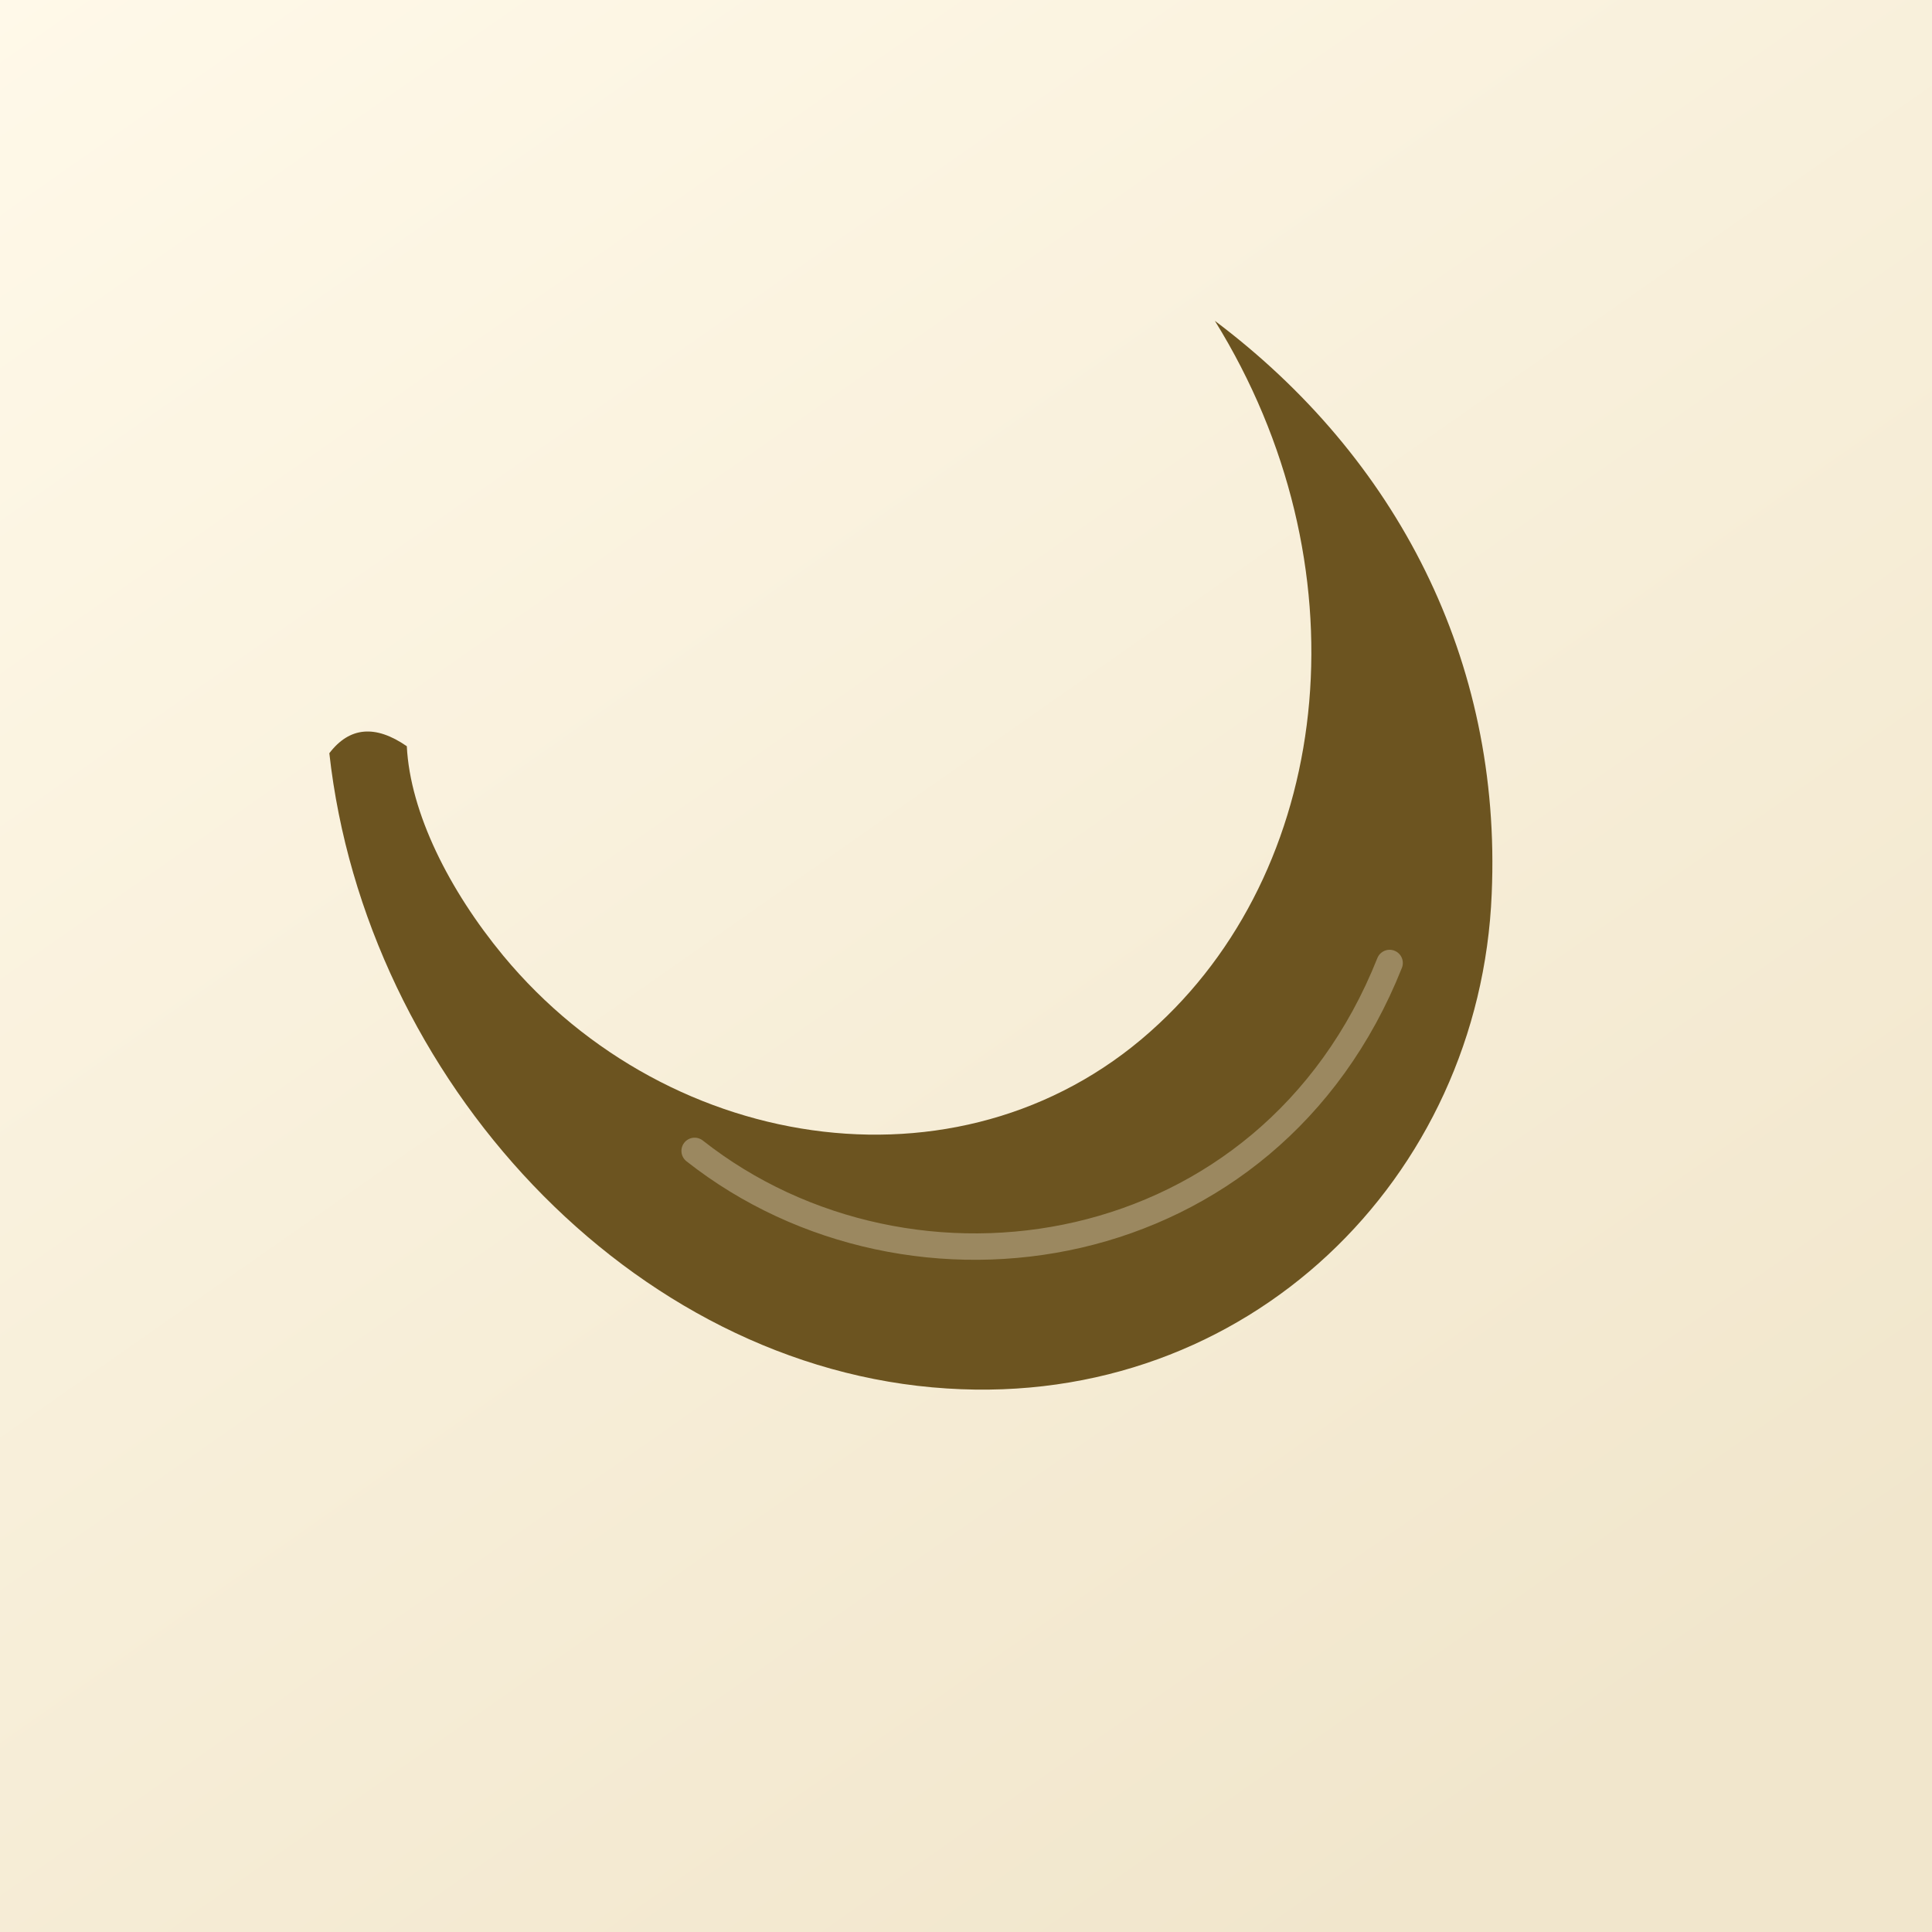
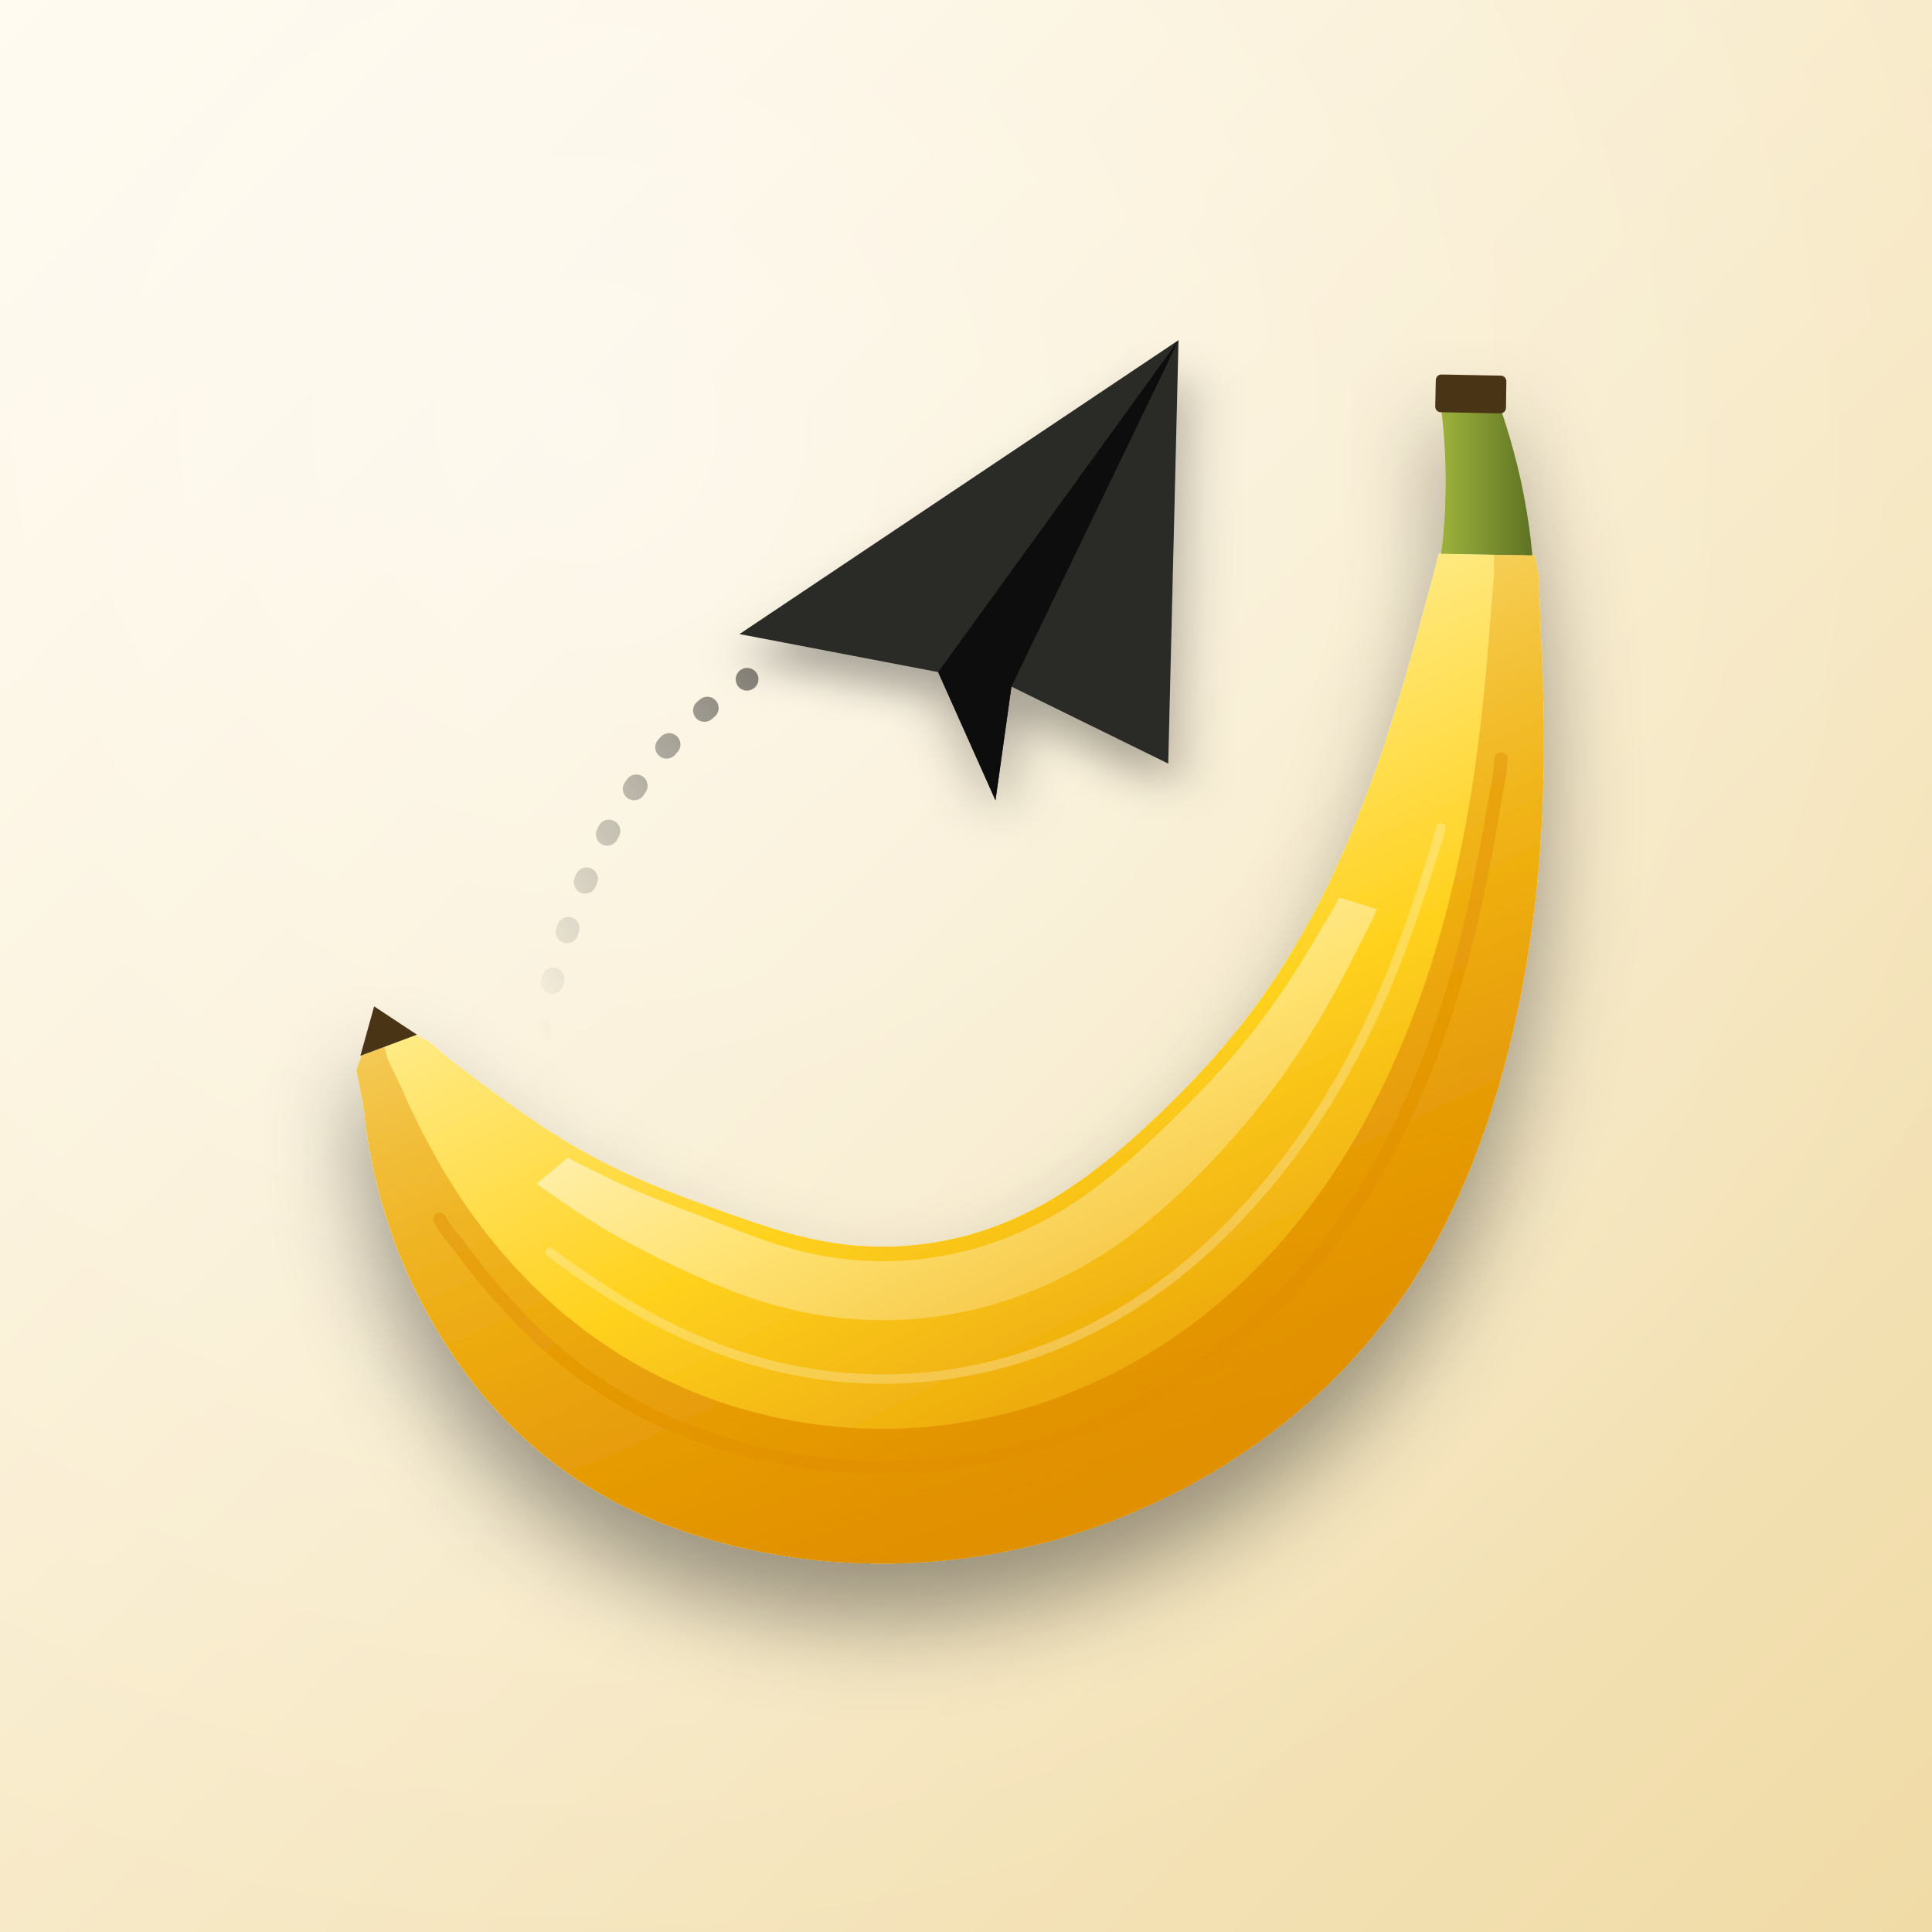
<svg xmlns="http://www.w3.org/2000/svg" width="1024" height="1024" viewBox="0 0 1024 1024">
  <defs>
-     <linearGradient id="bg" x2="0.7" y2="1">
-       <stop stop-color="#FFF9E9" />
-       <stop offset="1" stop-color="#F1E6CC" />
+     <linearGradient id="bg" x1="0" y1="0" x2="1" y2="1">
+       <stop offset="0" stop-color="#FFF9EA" />
+       <stop offset="1" stop-color="#F0DBA6" />
    </linearGradient>
+     <radialGradient id="glow" cx="0.30" cy="0.22" r="0.8">
+       <stop offset="0" stop-color="#FFFFFF" stop-opacity="0.55" />
+       <stop offset="1" stop-color="#FFFFFF" stop-opacity="0" />
+     </radialGradient>
+     <linearGradient id="peel" x1="0.25" y1="0.2" x2="0.7" y2="1">
+       <stop offset="0" stop-color="#FFF5B0" />
+       <stop offset="0.5" stop-color="#FFD21F" />
+       <stop offset="1" stop-color="#E08E00" />
+     </linearGradient>
+     <linearGradient id="under" x1="0" y1="0" x2="0.4" y2="1">
+       <stop offset="0" stop-color="#E08E00" stop-opacity="0" />
+       <stop offset="1" stop-color="#E08E00" stop-opacity="0.85" />
+     </linearGradient>
+     <linearGradient id="hi" x1="0" y1="0" x2="1" y2="1">
+       <stop offset="0" stop-color="#FFFFFF" stop-opacity="0.9" />
+       <stop offset="1" stop-color="#FFFFFF" stop-opacity="0.15" />
+     </linearGradient>
+     <linearGradient id="stemg" x1="0" y1="0" x2="1" y2="0">
+       <stop offset="0" stop-color="#9DB23C" />
+       <stop offset="1" stop-color="#5E7224" />
+     </linearGradient>
+     <linearGradient id="trail" x1="0" y1="1" x2="1" y2="0">
+       <stop offset="0" stop-color="#2B2A26" stop-opacity="0" />
+       <stop offset="1" stop-color="#2B2A26" stop-opacity="0.55" />
+     </linearGradient>
+     <filter id="shadow" x="-25%" y="-25%" width="150%" height="160%">
+       <feGaussianBlur in="SourceAlpha" stdDeviation="24" />
+       <feOffset dy="30" />
+       <feComponentTransfer>
+         <feFuncA type="linear" slope="0.38" />
+       </feComponentTransfer>
+       <feMerge>
+         <feMergeNode />
+         <feMergeNode in="SourceGraphic" />
+       </feMerge>
+     </filter>
+     <filter id="pshadow" x="-40%" y="-40%" width="180%" height="190%">
+       <feGaussianBlur in="SourceAlpha" stdDeviation="12" />
+       <feOffset dy="14" />
+       <feComponentTransfer>
+         <feFuncA type="linear" slope="0.32" />
+       </feComponentTransfer>
+       <feMerge>
+         <feMergeNode />
+         <feMergeNode in="SourceGraphic" />
+       </feMerge>
+     </filter>
  </defs>
  <rect width="1024" height="1024" fill="url(#bg)" />
-   <g transform="rotate(-28 512 512)">
-     <path d="M 267 254 C 203 415 255 617 398 705 C 534 789 700 739 776 609 C 839 502 840 381 789 272 C 799 423 711 554 588 587 C 456 623 326 528 298 392 C 289 348 290 302 305 270 Q 291 243 267 254 Z" fill="#6C5420" />
-     <path d="M 339 531 C 398 665 579 728 711 616" fill="none" stroke="#FFF9E9" stroke-opacity="0.32" stroke-width="14" stroke-linecap="round" />
+   <rect width="1024" height="1024" fill="url(#glow)" />
+   <g transform="translate(18 -6)">
+     <g filter="url(#shadow)">
+       <path d="M 745.8 299.6 L 746.7 291.8 L 747.4 284.0 L 747.9 276.2 L 748.1 268.4 L 748.2 260.6 L 748.1 252.8 L 747.8 245.0 L 747.3 237.2 L 746.6 229.4 L 745.7 221.5 L 777.2 222.1 L 779.8 230.0 L 782.2 237.8 L 784.4 245.7 L 786.4 253.5 L 788.2 261.3 L 789.8 269.2 L 791.2 277.0 L 792.4 284.8 L 793.4 292.6 L 794.2 300.4 Z" fill="url(#stemg)" />
+       <path d="M 745.7 221.5 L 777.2 222.1 L 777.4 208.1 L 746.0 207.5 Z" fill="#4A3418" stroke="#4A3418" stroke-width="6" stroke-linejoin="round" />
+       <path d="M 202.3 554.6 L 209.4 558.0 L 220.2 567.3 L 222.3 568.9 L 224.4 570.5 L 229.2 574.0 L 233.7 577.5 L 237.3 580.3 L 241.2 583.1 L 245.3 586.2 L 249.4 589.1 L 253.4 592.0 L 257.4 594.8 L 261.4 597.6 L 265.4 600.3 L 269.4 603.0 L 273.4 605.6 L 277.4 608.1 L 281.4 610.6 L 285.4 613.0 L 289.4 615.3 L 293.3 617.5 L 297.2 619.6 L 301.2 621.7 L 305.1 623.6 L 308.9 625.5 L 312.8 627.4 L 316.6 629.1 L 320.4 630.8 L 324.2 632.4 L 328.0 634.0 L 331.7 635.5 L 335.4 637.0 L 339.0 638.4 L 342.6 639.8 L 346.2 641.2 L 349.8 642.5 L 353.3 643.8 L 356.8 645.1 L 360.2 646.3 L 363.7 647.6 L 367.1 648.8 L 370.4 650.0 L 373.8 651.2 L 377.1 652.3 L 380.4 653.5 L 383.7 654.6 L 386.9 655.6 L 390.2 656.7 L 393.4 657.7 L 396.7 658.7 L 399.9 659.6 L 403.2 660.5 L 406.4 661.3 L 409.7 662.0 L 412.9 662.8 L 416.2 663.4 L 419.4 664.0 L 422.7 664.6 L 425.9 665.1 L 429.2 665.5 L 432.5 665.9 L 435.8 666.2 L 439.1 666.4 L 442.3 666.6 L 445.6 666.7 L 448.9 666.7 L 452.2 666.7 L 455.5 666.7 L 458.8 666.5 L 462.1 666.3 L 465.4 666.0 L 468.7 665.7 L 472.0 665.3 L 475.3 664.8 L 478.6 664.3 L 481.9 663.7 L 485.2 663.0 L 488.5 662.3 L 491.8 661.5 L 495.1 660.7 L 498.3 659.7 L 501.6 658.7 L 504.9 657.6 L 508.1 656.5 L 511.4 655.3 L 514.6 654.0 L 517.9 652.6 L 521.1 651.2 L 524.3 649.7 L 527.6 648.1 L 530.8 646.5 L 534.0 644.8 L 537.2 643.0 L 540.4 641.1 L 543.6 639.1 L 546.8 637.1 L 549.9 635.0 L 553.1 632.8 L 556.3 630.6 L 559.5 628.3 L 562.6 625.8 L 565.8 623.4 L 569.0 620.8 L 572.2 618.2 L 575.4 615.5 L 578.6 612.7 L 581.9 609.9 L 585.1 607.0 L 588.4 604.0 L 591.7 600.9 L 595.1 597.8 L 598.4 594.6 L 601.8 591.3 L 605.2 587.9 L 608.6 584.5 L 612.1 580.9 L 615.6 577.3 L 619.0 573.5 L 622.6 569.7 L 626.1 565.8 L 629.6 561.7 L 633.1 557.5 L 636.6 553.3 L 640.2 548.9 L 643.7 544.3 L 647.2 539.7 L 650.7 534.9 L 654.1 529.9 L 657.6 524.9 L 661.0 519.7 L 664.3 514.3 L 667.7 508.8 L 671.0 503.2 L 674.3 497.4 L 677.5 491.5 L 680.7 485.5 L 683.9 479.2 L 687.0 472.9 L 690.0 466.4 L 693.0 459.8 L 696.0 453.1 L 698.9 446.2 L 701.7 439.2 L 704.5 432.1 L 707.2 424.9 L 709.9 417.6 L 712.5 410.2 L 715.1 402.7 L 717.5 395.2 L 719.9 387.7 L 722.3 380.1 L 724.7 372.2 L 726.9 364.8 L 728.9 357.7 L 731.4 349.0 L 733.8 340.1 L 734.9 336.0 L 736.0 331.9 L 742.1 309.3 L 744.5 299.5 L 795.5 300.5 L 797.5 310.9 L 798.4 336.7 L 798.6 341.4 L 798.8 345.9 L 799.3 356.1 L 799.7 366.1 L 799.9 374.2 L 800.1 382.8 L 800.2 391.9 L 800.2 400.9 L 800.2 409.8 L 800.0 418.7 L 799.7 427.7 L 799.4 436.7 L 798.9 445.6 L 798.3 454.5 L 797.7 463.4 L 796.9 472.3 L 796.0 481.1 L 794.9 489.8 L 793.8 498.5 L 792.6 507.1 L 791.2 515.6 L 789.8 524.1 L 788.2 532.5 L 786.5 540.8 L 784.7 549.0 L 782.8 557.2 L 780.8 565.3 L 778.7 573.2 L 776.5 581.1 L 774.1 589.0 L 771.7 596.7 L 769.1 604.3 L 766.4 611.9 L 763.6 619.3 L 760.7 626.7 L 757.6 633.9 L 754.5 641.1 L 751.2 648.1 L 747.8 655.1 L 744.3 661.9 L 740.6 668.6 L 736.8 675.2 L 732.9 681.6 L 728.9 688.0 L 724.7 694.2 L 720.4 700.2 L 716.0 706.2 L 711.4 711.9 L 706.8 717.6 L 702.0 723.1 L 697.1 728.5 L 692.1 733.7 L 687.0 738.8 L 681.8 743.7 L 676.5 748.5 L 671.1 753.2 L 665.7 757.7 L 660.2 762.1 L 654.5 766.4 L 648.9 770.5 L 643.1 774.5 L 637.3 778.4 L 631.5 782.2 L 625.6 785.8 L 619.6 789.2 L 613.6 792.6 L 607.6 795.8 L 601.5 798.9 L 595.3 801.9 L 589.1 804.7 L 582.9 807.4 L 576.7 810.0 L 570.4 812.5 L 564.1 814.8 L 557.8 817.0 L 551.4 819.0 L 545.1 821.0 L 538.7 822.8 L 532.2 824.5 L 525.8 826.0 L 519.3 827.4 L 512.9 828.7 L 506.4 829.9 L 499.9 830.9 L 493.4 831.9 L 486.9 832.6 L 480.4 833.3 L 473.9 833.8 L 467.4 834.2 L 460.8 834.5 L 454.3 834.7 L 447.8 834.7 L 441.3 834.6 L 434.8 834.4 L 428.4 834.0 L 421.9 833.6 L 415.4 833.0 L 409.0 832.2 L 402.6 831.4 L 396.2 830.4 L 389.8 829.3 L 383.5 828.1 L 377.1 826.8 L 370.8 825.3 L 364.6 823.7 L 358.4 822.0 L 352.2 820.1 L 346.1 818.2 L 340.0 816.0 L 333.9 813.8 L 328.0 811.4 L 322.1 808.8 L 316.2 806.1 L 310.4 803.3 L 304.8 800.3 L 299.2 797.1 L 293.6 793.8 L 288.2 790.4 L 282.9 786.8 L 277.7 783.0 L 272.6 779.1 L 267.6 775.1 L 262.7 770.8 L 257.9 766.5 L 253.3 762.0 L 248.7 757.4 L 244.3 752.6 L 240.0 747.8 L 235.9 742.8 L 231.8 737.7 L 227.9 732.5 L 224.1 727.2 L 220.4 721.8 L 216.9 716.4 L 213.5 710.8 L 210.2 705.2 L 207.1 699.5 L 204.1 693.7 L 201.2 687.9 L 198.5 682.0 L 195.9 676.1 L 193.4 670.2 L 191.1 664.2 L 189.0 658.2 L 187.0 652.1 L 185.1 646.1 L 183.4 640.0 L 181.9 634.0 L 180.4 627.9 L 179.1 621.8 L 178.0 615.9 L 177.0 610.4 L 175.9 603.7 L 175.2 596.7 L 174.7 593.6 L 174.3 590.4 L 170.9 573.2 L 173.7 565.4 Z" fill="url(#peel)" />
+       <path d="M 185.8 560.8 L 187.2 566.7 L 193.8 580.6 L 195.0 583.1 L 196.1 585.6 L 198.5 591.1 L 201.1 596.4 L 203.2 600.8 L 205.5 605.4 L 208.0 610.2 L 210.6 614.9 L 213.1 619.6 L 215.8 624.3 L 218.6 629.0 L 221.5 633.6 L 224.4 638.2 L 227.4 642.7 L 230.5 647.2 L 233.7 651.7 L 237.0 656.1 L 240.3 660.4 L 243.7 664.6 L 247.2 668.8 L 250.8 672.9 L 254.4 677.0 L 258.1 680.9 L 261.8 684.8 L 265.6 688.6 L 269.5 692.3 L 273.4 695.9 L 277.4 699.4 L 281.4 702.9 L 285.6 706.2 L 289.7 709.5 L 293.9 712.7 L 298.2 715.7 L 302.5 718.7 L 306.9 721.6 L 311.3 724.4 L 315.8 727.1 L 320.3 729.7 L 324.8 732.2 L 329.4 734.6 L 334.1 736.9 L 338.8 739.1 L 343.5 741.2 L 348.2 743.3 L 353.0 745.2 L 357.8 747.0 L 362.7 748.7 L 367.6 750.4 L 372.5 751.9 L 377.4 753.3 L 382.4 754.7 L 387.3 755.9 L 392.3 757.1 L 397.4 758.1 L 402.4 759.1 L 407.4 759.9 L 412.5 760.7 L 417.6 761.4 L 422.7 761.9 L 427.8 762.4 L 432.9 762.8 L 438.0 763.1 L 443.2 763.2 L 448.3 763.3 L 453.4 763.3 L 458.6 763.2 L 463.7 763.0 L 468.9 762.6 L 474.0 762.2 L 479.2 761.7 L 484.3 761.1 L 489.4 760.3 L 494.6 759.5 L 499.7 758.6 L 504.8 757.6 L 509.9 756.4 L 515.0 755.2 L 520.1 753.9 L 525.2 752.4 L 530.3 750.9 L 535.3 749.3 L 540.3 747.5 L 545.3 745.7 L 550.3 743.7 L 555.3 741.6 L 560.2 739.5 L 565.2 737.2 L 570.1 734.8 L 574.9 732.4 L 579.8 729.8 L 584.6 727.1 L 589.4 724.3 L 594.1 721.4 L 598.8 718.4 L 603.5 715.2 L 608.2 712.0 L 612.8 708.7 L 617.4 705.2 L 621.9 701.7 L 626.4 698.0 L 630.8 694.3 L 635.2 690.4 L 639.6 686.4 L 643.9 682.3 L 648.1 678.1 L 652.3 673.7 L 656.5 669.3 L 660.6 664.8 L 664.6 660.1 L 668.5 655.3 L 672.5 650.4 L 676.3 645.4 L 680.1 640.3 L 683.8 635.1 L 687.5 629.8 L 691.0 624.3 L 694.6 618.8 L 698.0 613.1 L 701.4 607.4 L 704.7 601.5 L 708.0 595.5 L 711.1 589.4 L 714.2 583.2 L 717.3 576.8 L 720.2 570.4 L 723.1 563.9 L 725.9 557.2 L 728.7 550.5 L 731.3 543.6 L 733.9 536.6 L 736.4 529.6 L 738.8 522.4 L 741.2 515.1 L 743.4 507.7 L 745.6 500.2 L 747.7 492.6 L 749.7 484.9 L 751.6 477.0 L 753.5 469.2 L 755.2 461.2 L 756.9 453.1 L 758.5 445.0 L 759.9 436.8 L 761.4 428.5 L 762.7 420.3 L 763.9 411.9 L 765.0 403.6 L 766.1 395.3 L 767.1 386.9 L 768.0 378.3 L 768.9 370.2 L 769.6 362.5 L 770.4 353.1 L 771.2 343.4 L 771.5 339.1 L 771.9 334.7 L 773.9 310.2 L 773.8 300.1 L 795.5 300.5 L 797.5 310.9 L 798.4 336.7 L 798.6 341.4 L 798.8 345.9 L 799.3 356.1 L 799.7 366.1 L 799.9 374.2 L 800.1 382.8 L 800.2 391.9 L 800.2 400.9 L 800.2 409.8 L 800.0 418.7 L 799.7 427.7 L 799.4 436.7 L 798.9 445.6 L 798.3 454.5 L 797.7 463.4 L 796.9 472.3 L 796.0 481.1 L 794.9 489.8 L 793.8 498.5 L 792.6 507.1 L 791.2 515.6 L 789.8 524.1 L 788.2 532.5 L 786.5 540.8 L 784.7 549.0 L 782.8 557.2 L 780.8 565.3 L 778.7 573.2 L 776.5 581.1 L 774.1 589.0 L 771.7 596.7 L 769.1 604.3 L 766.4 611.9 L 763.6 619.3 L 760.7 626.7 L 757.6 633.9 L 754.5 641.1 L 751.2 648.1 L 747.8 655.1 L 744.3 661.9 L 740.6 668.6 L 736.8 675.2 L 732.9 681.6 L 728.9 688.0 L 724.7 694.2 L 720.4 700.2 L 716.0 706.2 L 711.4 711.9 L 706.8 717.6 L 702.0 723.1 L 697.1 728.5 L 692.1 733.7 L 687.0 738.8 L 681.8 743.7 L 676.5 748.5 L 671.1 753.2 L 665.7 757.7 L 660.2 762.1 L 654.5 766.4 L 648.9 770.5 L 643.1 774.5 L 637.3 778.4 L 631.5 782.2 L 625.6 785.8 L 619.6 789.2 L 613.6 792.6 L 607.6 795.8 L 601.5 798.9 L 595.3 801.9 L 589.1 804.7 L 582.9 807.4 L 576.7 810.0 L 570.4 812.5 L 564.1 814.8 L 557.8 817.0 L 551.4 819.0 L 545.1 821.0 L 538.7 822.8 L 532.2 824.5 L 525.8 826.0 L 519.3 827.4 L 512.9 828.7 L 506.4 829.9 L 499.9 830.9 L 493.4 831.9 L 486.9 832.6 L 480.4 833.3 L 473.9 833.8 L 467.4 834.2 L 460.8 834.5 L 454.3 834.7 L 447.8 834.7 L 441.3 834.6 L 434.8 834.4 L 428.4 834.0 L 421.9 833.6 L 415.4 833.0 L 409.0 832.2 L 402.6 831.4 L 396.2 830.4 L 389.8 829.3 L 383.5 828.1 L 377.1 826.8 L 370.8 825.3 L 364.6 823.7 L 358.4 822.0 L 352.2 820.1 L 346.1 818.2 L 340.0 816.0 L 333.9 813.8 L 328.0 811.4 L 322.1 808.8 L 316.2 806.1 L 310.4 803.3 L 304.8 800.3 L 299.2 797.1 L 293.6 793.8 L 288.2 790.4 L 282.9 786.8 L 277.7 783.0 L 272.6 779.1 L 267.6 775.1 L 262.7 770.8 L 257.9 766.5 L 253.3 762.0 L 248.7 757.4 L 244.3 752.6 L 240.0 747.8 L 235.9 742.8 L 231.8 737.7 L 227.9 732.5 L 224.1 727.2 L 220.4 721.8 L 216.9 716.4 L 213.5 710.8 L 210.2 705.2 L 207.1 699.5 L 204.1 693.7 L 201.2 687.9 L 198.5 682.0 L 195.9 676.1 L 193.4 670.2 L 191.1 664.2 L 189.0 658.2 L 187.0 652.1 L 185.1 646.1 L 183.4 640.0 L 181.9 634.0 L 180.4 627.9 L 179.1 621.8 L 178.0 615.9 L 177.0 610.4 L 175.9 603.7 L 175.2 596.7 L 174.7 593.6 L 174.3 590.4 L 170.9 573.2 L 173.7 565.4 Z" fill="url(#under)" />
+       <path d="M 215.0 652.2 L 217.5 656.4 L 225.3 666.4 L 226.6 668.2 L 228.0 670.0 L 231.0 673.9 L 234.0 677.8 L 236.5 680.9 L 239.2 684.2 L 242.1 687.6 L 245.0 691.0 L 248.0 694.4 L 251.0 697.7 L 254.1 701.1 L 257.2 704.4 L 260.4 707.7 L 263.7 710.9 L 267.0 714.1 L 270.4 717.3 L 273.9 720.3 L 277.4 723.4 L 281.0 726.4 L 284.6 729.3 L 288.3 732.1 L 292.0 734.9 L 295.8 737.5 L 299.6 740.2 L 303.4 742.7 L 307.4 745.1 L 311.3 747.5 L 315.3 749.8 L 319.4 752.0 L 323.4 754.2 L 327.5 756.2 L 331.7 758.2 L 335.9 760.1 L 340.1 761.9 L 344.3 763.6 L 348.6 765.3 L 352.9 766.9 L 357.2 768.4 L 361.6 769.9 L 365.9 771.2 L 370.3 772.5 L 374.7 773.8 L 379.2 774.9 L 383.6 776.0 L 388.1 777.0 L 392.5 778.0 L 397.0 778.8 L 401.5 779.6 L 406.0 780.4 L 410.5 781.0 L 415.1 781.6 L 419.6 782.1 L 424.2 782.6 L 428.7 783.0 L 433.3 783.3 L 437.9 783.5 L 442.4 783.6 L 447.0 783.7 L 451.6 783.7 L 456.2 783.7 L 460.8 783.5 L 465.4 783.3 L 470.0 783.0 L 474.5 782.7 L 479.1 782.2 L 483.7 781.7 L 488.3 781.1 L 492.9 780.5 L 497.5 779.8 L 502.0 779.0 L 506.6 778.1 L 511.2 777.1 L 515.7 776.1 L 520.3 775.0 L 524.8 773.8 L 529.3 772.5 L 533.8 771.2 L 538.3 769.8 L 542.8 768.3 L 547.3 766.7 L 551.8 765.1 L 556.2 763.4 L 560.6 761.6 L 565.1 759.7 L 569.4 757.8 L 573.8 755.8 L 578.2 753.7 L 582.5 751.5 L 586.8 749.2 L 591.1 746.9 L 595.4 744.5 L 599.6 742.0 L 603.9 739.5 L 608.1 736.8 L 612.2 734.1 L 616.4 731.3 L 620.5 728.4 L 624.6 725.5 L 628.6 722.5 L 632.6 719.3 L 636.6 716.2 L 640.6 712.9 L 644.5 709.5 L 648.4 706.1 L 652.2 702.6 L 656.0 699.0 L 659.7 695.3 L 663.4 691.6 L 667.1 687.7 L 670.7 683.8 L 674.2 679.8 L 677.7 675.7 L 681.2 671.5 L 684.5 667.3 L 687.9 662.9 L 691.1 658.5 L 694.4 654.0 L 697.5 649.4 L 700.6 644.7 L 703.7 640.0 L 706.6 635.2 L 709.6 630.2 L 712.4 625.3 L 715.2 620.2 L 718.0 615.1 L 720.7 609.9 L 723.3 604.6 L 725.9 599.2 L 728.4 593.8 L 730.9 588.3 L 733.3 582.7 L 735.6 577.1 L 737.9 571.4 L 740.2 565.6 L 742.3 559.8 L 744.4 553.9 L 746.5 547.9 L 748.5 541.9 L 750.4 535.8 L 752.3 529.7 L 754.1 523.5 L 755.9 517.3 L 757.6 511.0 L 759.2 504.8 L 760.8 498.5 L 762.3 492.1 L 763.7 485.8 L 765.1 479.6 L 766.4 473.2 L 767.7 466.8 L 768.9 460.7 L 770.0 454.9 L 771.3 447.8 L 772.5 440.6 L 773.1 437.3 L 773.7 434.0 L 776.9 415.7 L 777.6 408.2" fill="none" stroke="#E08E00" stroke-opacity="0.45" stroke-width="7" stroke-linecap="round" />
+       <path d="M 273.6 669.8 L 276.5 672.1 L 284.3 677.6 L 285.7 678.6 L 287.1 679.6 L 290.2 681.7 L 293.3 683.8 L 295.8 685.5 L 298.5 687.3 L 301.3 689.2 L 304.2 691.0 L 307.0 692.8 L 309.9 694.6 L 312.8 696.4 L 315.8 698.1 L 318.8 699.9 L 321.8 701.6 L 324.9 703.3 L 327.9 704.9 L 331.0 706.5 L 334.1 708.1 L 337.2 709.7 L 340.4 711.2 L 343.5 712.7 L 346.7 714.2 L 349.9 715.6 L 353.1 716.9 L 356.3 718.3 L 359.5 719.5 L 362.7 720.8 L 365.9 722.0 L 369.2 723.1 L 372.5 724.3 L 375.7 725.3 L 379.0 726.3 L 382.3 727.3 L 385.6 728.2 L 388.9 729.1 L 392.2 730.0 L 395.6 730.8 L 398.9 731.5 L 402.3 732.2 L 405.6 732.8 L 409.0 733.4 L 412.4 734.0 L 415.7 734.5 L 419.1 735.0 L 422.5 735.4 L 425.9 735.7 L 429.3 736.1 L 432.7 736.3 L 436.1 736.5 L 439.5 736.7 L 443.0 736.8 L 446.4 736.9 L 449.8 736.9 L 453.2 736.9 L 456.7 736.9 L 460.1 736.7 L 463.5 736.6 L 466.9 736.3 L 470.4 736.1 L 473.8 735.8 L 477.2 735.4 L 480.6 735.0 L 484.1 734.5 L 487.5 734.0 L 490.9 733.4 L 494.3 732.8 L 497.7 732.2 L 501.1 731.4 L 504.6 730.7 L 508.0 729.9 L 511.3 729.0 L 514.7 728.1 L 518.1 727.1 L 521.5 726.1 L 524.9 725.0 L 528.2 723.9 L 531.6 722.7 L 534.9 721.5 L 538.3 720.2 L 541.6 718.9 L 544.9 717.5 L 548.2 716.1 L 551.5 714.6 L 554.8 713.0 L 558.1 711.5 L 561.4 709.8 L 564.6 708.1 L 567.9 706.4 L 571.1 704.6 L 574.3 702.7 L 577.5 700.8 L 580.7 698.8 L 583.9 696.8 L 587.0 694.7 L 590.2 692.6 L 593.3 690.4 L 596.4 688.2 L 599.5 685.9 L 602.6 683.6 L 605.7 681.2 L 608.7 678.7 L 611.8 676.2 L 614.8 673.6 L 617.8 671.0 L 620.8 668.3 L 623.7 665.6 L 626.7 662.8 L 629.6 660.0 L 632.5 657.1 L 635.4 654.2 L 638.3 651.2 L 641.1 648.1 L 644.0 645.0 L 646.8 641.9 L 649.6 638.6 L 652.4 635.4 L 655.2 632.0 L 657.9 628.7 L 660.7 625.2 L 663.4 621.7 L 666.1 618.2 L 668.7 614.6 L 671.4 610.9 L 674.0 607.2 L 676.6 603.4 L 679.2 599.5 L 681.7 595.6 L 684.3 591.7 L 686.8 587.6 L 689.2 583.5 L 691.7 579.4 L 694.1 575.1 L 696.4 570.9 L 698.8 566.5 L 701.1 562.1 L 703.4 557.7 L 705.6 553.1 L 707.8 548.6 L 710.0 543.9 L 712.1 539.3 L 714.2 534.5 L 716.3 529.8 L 718.3 524.9 L 720.3 520.1 L 722.2 515.3 L 724.1 510.4 L 725.9 505.5 L 727.7 500.6 L 729.5 495.7 L 731.2 490.7 L 732.8 485.9 L 734.3 481.4 L 736.2 475.9 L 738.0 470.2 L 738.8 467.7 L 739.6 465.1 L 744.2 450.7 L 745.7 444.8" fill="none" stroke="#FFFFFF" stroke-opacity="0.25" stroke-width="5" stroke-linecap="round" />
+       <path d="M 283.1 619.5 L 286.0 621.3 L 293.6 625.1 L 295.0 625.8 L 296.3 626.4 L 299.3 627.9 L 302.2 629.4 L 304.7 630.5 L 307.2 631.7 L 309.9 633.0 L 312.6 634.2 L 315.3 635.4 L 318.0 636.6 L 320.7 637.8 L 323.4 638.9 L 326.2 640.0 L 328.9 641.1 L 331.6 642.2 L 334.4 643.3 L 337.1 644.3 L 339.8 645.4 L 342.5 646.4 L 345.1 647.4 L 347.8 648.4 L 350.4 649.4 L 353.1 650.4 L 355.7 651.4 L 358.2 652.4 L 360.8 653.4 L 363.3 654.4 L 365.9 655.4 L 368.4 656.4 L 370.9 657.3 L 373.4 658.3 L 375.9 659.2 L 378.3 660.2 L 380.8 661.1 L 383.3 662.0 L 385.7 662.8 L 388.2 663.7 L 390.6 664.5 L 393.1 665.3 L 395.6 666.1 L 398.0 666.8 L 400.5 667.5 L 403.0 668.2 L 405.5 668.9 L 407.9 669.5 L 410.4 670.0 L 412.9 670.6 L 415.4 671.1 L 417.9 671.6 L 420.4 672.0 L 422.9 672.4 L 425.5 672.8 L 428.0 673.1 L 430.5 673.4 L 433.0 673.7 L 435.6 673.9 L 438.1 674.1 L 440.6 674.2 L 443.2 674.3 L 445.7 674.4 L 448.2 674.5 L 450.8 674.5 L 453.3 674.4 L 455.9 674.4 L 458.4 674.3 L 460.9 674.1 L 463.5 674.0 L 466.0 673.7 L 468.6 673.5 L 471.1 673.2 L 473.7 672.9 L 476.2 672.5 L 478.7 672.1 L 481.3 671.7 L 483.8 671.2 L 486.3 670.7 L 488.9 670.2 L 491.4 669.6 L 493.9 669.0 L 496.5 668.3 L 499.0 667.6 L 501.5 666.9 L 504.0 666.1 L 506.5 665.3 L 509.0 664.4 L 511.6 663.5 L 514.1 662.6 L 516.6 661.6 L 519.0 660.6 L 521.5 659.6 L 524.0 658.5 L 526.5 657.3 L 529.0 656.1 L 531.5 654.9 L 533.9 653.7 L 536.4 652.4 L 538.9 651.0 L 541.3 649.6 L 543.7 648.2 L 546.2 646.7 L 548.6 645.2 L 551.0 643.6 L 553.5 642.0 L 555.9 640.4 L 558.3 638.7 L 560.7 636.9 L 563.1 635.1 L 565.5 633.3 L 567.9 631.4 L 570.3 629.5 L 572.7 627.6 L 575.1 625.6 L 577.5 623.5 L 579.9 621.4 L 582.3 619.3 L 584.7 617.1 L 587.1 614.9 L 589.5 612.7 L 592.0 610.4 L 594.4 608.1 L 596.9 605.8 L 599.4 603.4 L 601.9 601.0 L 604.4 598.5 L 606.9 596.0 L 609.5 593.5 L 612.1 590.9 L 614.7 588.2 L 617.3 585.6 L 619.9 582.8 L 622.5 580.1 L 625.2 577.2 L 627.8 574.3 L 630.5 571.4 L 633.1 568.4 L 635.8 565.3 L 638.4 562.2 L 641.0 559.0 L 643.7 555.8 L 646.3 552.5 L 648.9 549.1 L 651.4 545.7 L 654.0 542.2 L 656.5 538.7 L 659.0 535.2 L 661.5 531.6 L 663.9 528.0 L 666.3 524.4 L 668.7 520.7 L 671.1 516.9 L 673.3 513.3 L 675.4 509.9 L 677.9 505.7 L 680.5 501.3 L 681.7 499.4 L 682.8 497.4 L 689.4 486.4 L 691.7 481.7 L 711.7 487.8 L 709.7 492.8 L 703.6 504.7 L 702.6 506.9 L 701.5 509.0 L 699.1 513.7 L 696.8 518.3 L 694.8 522.0 L 692.8 525.9 L 690.6 530.0 L 688.3 534.1 L 686.1 538.0 L 683.8 542.0 L 681.5 546.0 L 679.1 549.9 L 676.7 553.8 L 674.3 557.7 L 671.8 561.5 L 669.4 565.3 L 666.8 569.0 L 664.3 572.6 L 661.8 576.3 L 659.2 579.8 L 656.6 583.3 L 654.0 586.7 L 651.4 590.1 L 648.7 593.4 L 646.1 596.7 L 643.5 599.9 L 640.8 603.0 L 638.1 606.1 L 635.5 609.2 L 632.8 612.2 L 630.2 615.1 L 627.5 618.0 L 624.8 620.8 L 622.2 623.7 L 619.5 626.4 L 616.8 629.1 L 614.2 631.8 L 611.5 634.4 L 608.9 637.0 L 606.2 639.5 L 603.5 642.0 L 600.8 644.4 L 598.1 646.8 L 595.4 649.1 L 592.7 651.4 L 590.0 653.7 L 587.3 655.9 L 584.6 658.0 L 581.9 660.1 L 579.1 662.2 L 576.4 664.2 L 573.6 666.1 L 570.8 668.0 L 568.0 669.9 L 565.2 671.7 L 562.4 673.4 L 559.6 675.1 L 556.8 676.8 L 553.9 678.4 L 551.1 679.9 L 548.2 681.4 L 545.3 682.9 L 542.5 684.3 L 539.6 685.7 L 536.7 687.0 L 533.8 688.3 L 530.9 689.5 L 528.0 690.7 L 525.1 691.8 L 522.2 692.9 L 519.2 694.0 L 516.3 695.0 L 513.3 695.9 L 510.4 696.8 L 507.5 697.7 L 504.5 698.5 L 501.5 699.3 L 498.6 700.0 L 495.6 700.7 L 492.6 701.3 L 489.7 701.9 L 486.7 702.5 L 483.7 703.0 L 480.7 703.4 L 477.8 703.9 L 474.8 704.2 L 471.8 704.6 L 468.8 704.9 L 465.8 705.1 L 462.8 705.3 L 459.8 705.5 L 456.9 705.6 L 453.9 705.7 L 450.9 705.7 L 447.9 705.7 L 444.9 705.6 L 442.0 705.6 L 439.0 705.4 L 436.0 705.2 L 433.0 705.0 L 430.1 704.8 L 427.1 704.5 L 424.2 704.1 L 421.2 703.7 L 418.2 703.3 L 415.3 702.8 L 412.4 702.3 L 409.4 701.8 L 406.5 701.2 L 403.6 700.5 L 400.7 699.9 L 397.8 699.1 L 394.9 698.4 L 392.0 697.6 L 389.1 696.8 L 386.2 695.9 L 383.3 695.0 L 380.5 694.0 L 377.6 693.0 L 374.8 692.0 L 371.9 691.0 L 369.1 689.9 L 366.3 688.8 L 363.4 687.6 L 360.6 686.5 L 357.8 685.3 L 354.9 684.0 L 352.1 682.8 L 349.3 681.5 L 346.4 680.2 L 343.6 678.9 L 340.8 677.6 L 337.9 676.2 L 335.1 674.9 L 332.2 673.5 L 329.4 672.1 L 326.5 670.6 L 323.7 669.1 L 320.8 667.7 L 318.0 666.2 L 315.1 664.6 L 312.3 663.1 L 309.5 661.5 L 306.7 659.9 L 303.9 658.3 L 301.1 656.6 L 298.4 654.9 L 295.7 653.3 L 293.0 651.6 L 290.3 649.8 L 287.8 648.2 L 285.4 646.6 L 282.4 644.6 L 279.5 642.6 L 278.2 641.7 L 276.8 640.7 L 269.3 635.6 L 266.5 633.3 Z" fill="url(#hi)" opacity="0.75" />
+       <path d="M 203.0 554.4 L 180.3 539.4 L 173.0 565.6 Z" fill="#4A3418" />
+     </g>
+     <path d="M 268 554 C 288 464 318 404 378 366" fill="none" stroke="url(#trail)" stroke-width="12" stroke-linecap="round" stroke-dasharray="2 26" />
+     <g filter="url(#pshadow)" transform="translate(348 220) rotate(-12) scale(1.04)">
+       <path d="M 0 120 L 250 20 L 200 230 L 130 175 L 110 230 L 95 160 Z" fill="#2B2A26" />
+       <path d="M 95 160 L 250 20 L 130 175 L 110 230 Z" fill="#0F0E0B" />
+     </g>
  </g>
</svg>
